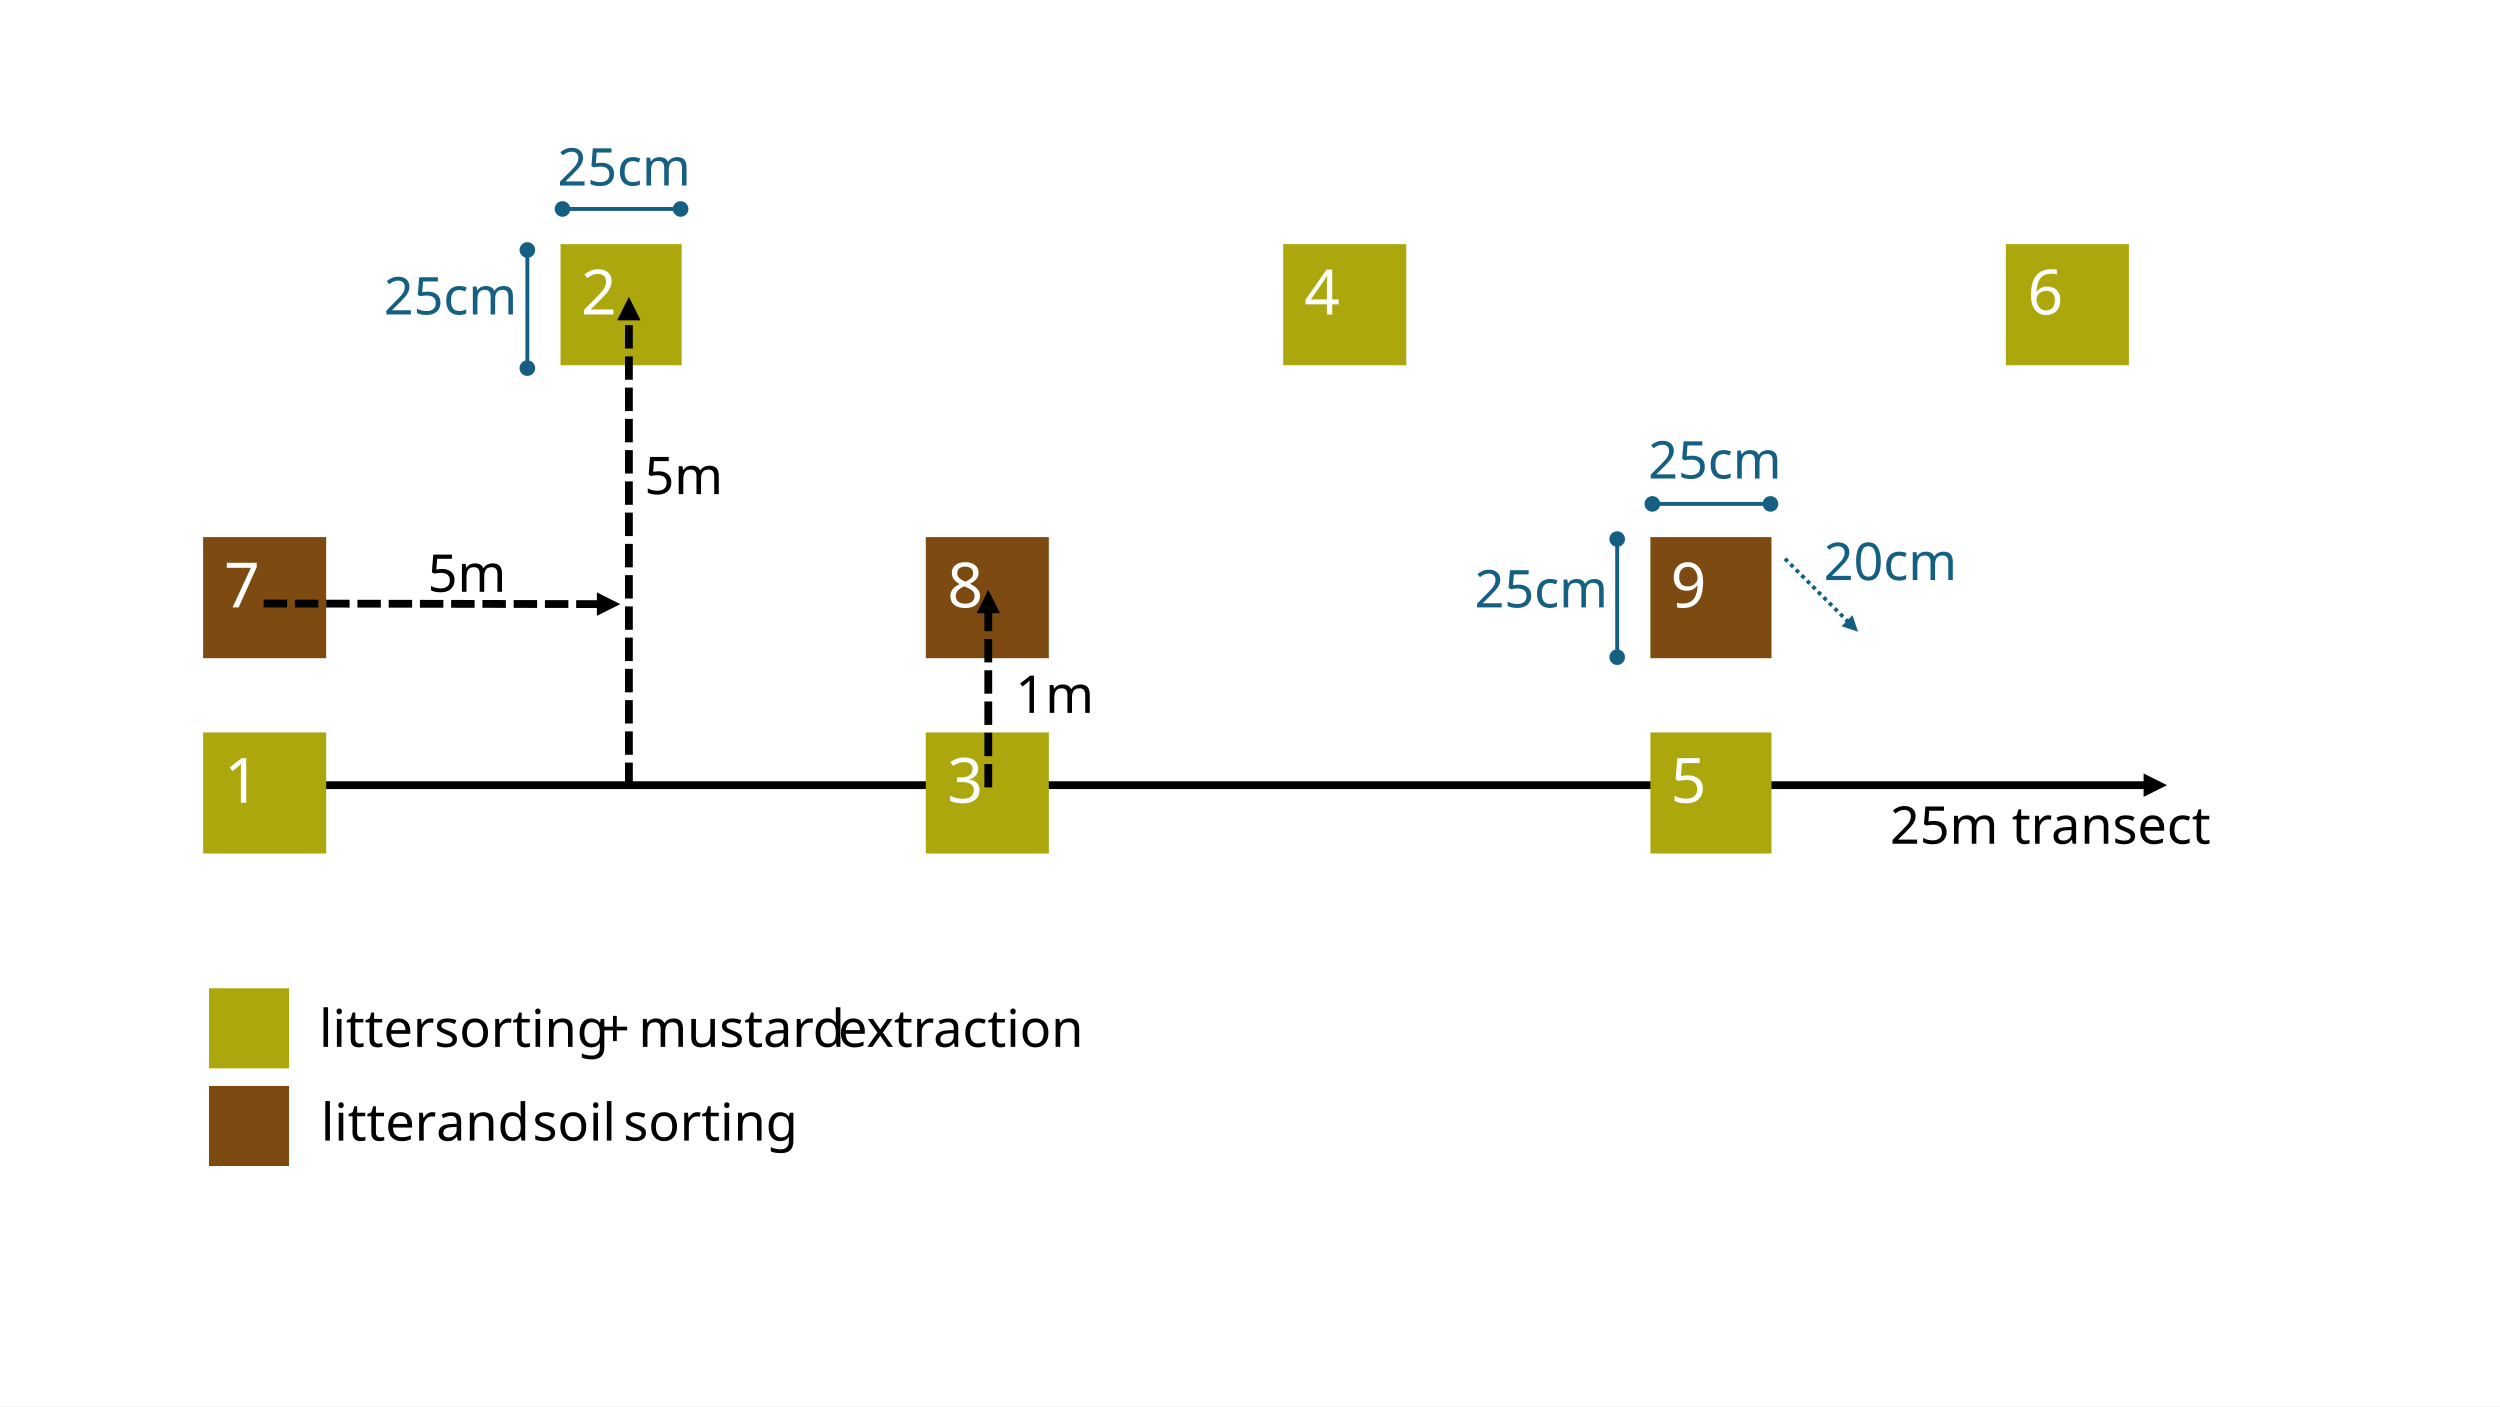
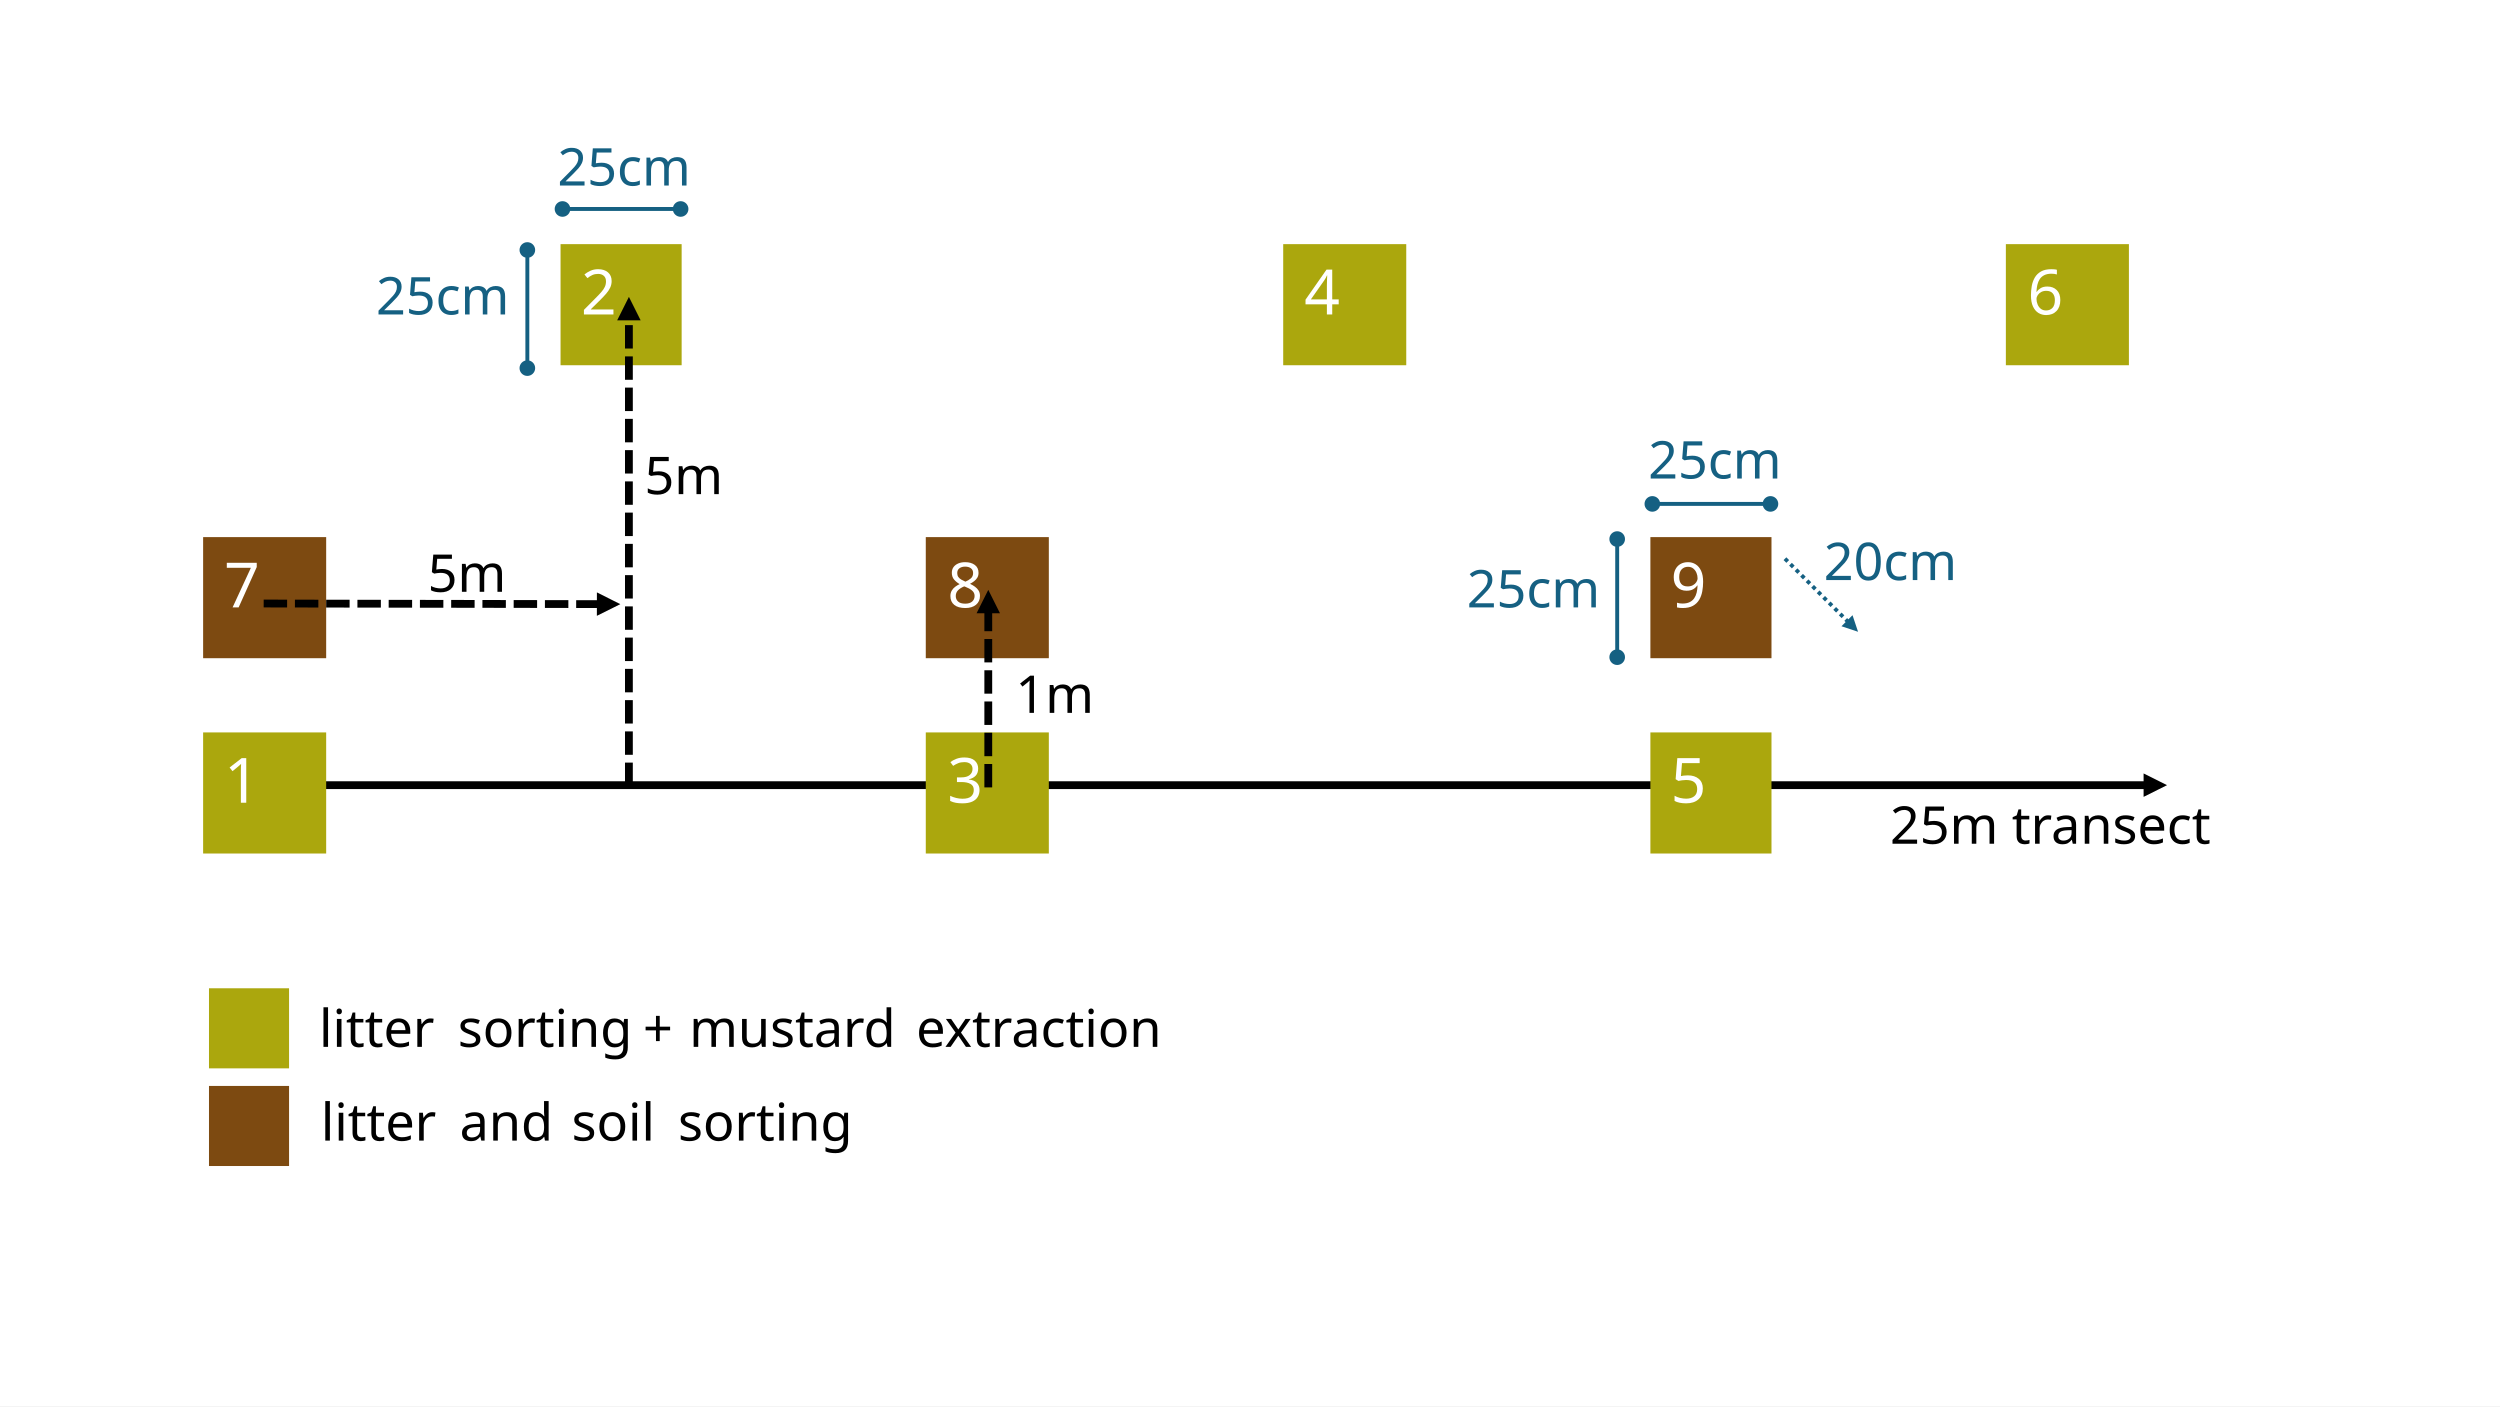
- <svg xmlns="http://www.w3.org/2000/svg" width="1280" height="720" overflow="hidden">
-   <g>
-     <rect x="0" y="0" width="1280" height="720" fill="#FFFFFF" />
-     <path d="M138 400 1099.52 400 1099.52 404 138 404ZM1097.52 396 1109.52 402 1097.52 408Z" />
-     <text font-family="Aptos,Aptos_MSFontService,sans-serif" font-weight="400" font-size="26.667" transform="translate(967.68 432)">25m transect</text>
-     <rect x="105" y="376" width="61" height="60" stroke="#ABA70D" stroke-width="2" stroke-miterlimit="8" fill="#ABA70D" />
-     <text fill="#FFFFFF" font-family="Aptos,Aptos_MSFontService,sans-serif" font-weight="400" font-size="32" transform="translate(114.72 411)">1</text>
-     <rect x="475" y="376" width="61" height="60" stroke="#ABA70D" stroke-width="2" stroke-miterlimit="8" fill="#ABA70D" />
-     <text fill="#FFFFFF" font-family="Aptos,Aptos_MSFontService,sans-serif" font-weight="400" font-size="32" transform="translate(485.04 411)">3</text>
-     <rect x="846" y="376" width="60" height="60" stroke="#ABA70D" stroke-width="2" stroke-miterlimit="8" fill="#ABA70D" />
-     <text fill="#FFFFFF" font-family="Aptos,Aptos_MSFontService,sans-serif" font-weight="400" font-size="32" transform="translate(855.36 411)">5</text>
-     <rect x="288" y="126" width="60" height="60" stroke="#ABA70D" stroke-width="2" stroke-miterlimit="8" fill="#ABA70D" />
-     <text fill="#FFFFFF" font-family="Aptos,Aptos_MSFontService,sans-serif" font-weight="400" font-size="32" transform="translate(297.439 161)">2</text>
-     <rect x="658" y="126" width="61" height="60" stroke="#ABA70D" stroke-width="2" stroke-miterlimit="8" fill="#ABA70D" />
-     <text fill="#FFFFFF" font-family="Aptos,Aptos_MSFontService,sans-serif" font-weight="400" font-size="32" transform="translate(667.759 161)">4</text>
-     <rect x="1028" y="126" width="61" height="60" stroke="#ABA70D" stroke-width="2" stroke-miterlimit="8" fill="#ABA70D" />
-     <text fill="#FFFFFF" font-family="Aptos,Aptos_MSFontService,sans-serif" font-weight="400" font-size="32" transform="translate(1038.08 161)">6</text>
-     <rect x="105" y="276" width="61" height="60" stroke="#7D4A11" stroke-width="2" stroke-miterlimit="8" fill="#7D4A11" />
-     <text fill="#FFFFFF" font-family="Aptos,Aptos_MSFontService,sans-serif" font-weight="400" font-size="32" transform="translate(114.72 311)">7</text>
-     <rect x="475" y="276" width="61" height="60" stroke="#7D4A11" stroke-width="2" stroke-miterlimit="8" fill="#7D4A11" />
-     <text fill="#FFFFFF" font-family="Aptos,Aptos_MSFontService,sans-serif" font-weight="400" font-size="32" transform="translate(485.04 311)">8</text>
-     <rect x="846" y="276" width="60" height="60" stroke="#7D4A11" stroke-width="2" stroke-miterlimit="8" fill="#7D4A11" />
-     <text fill="#FFFFFF" font-family="Aptos,Aptos_MSFontService,sans-serif" font-weight="400" font-size="32" transform="translate(855.36 311)">9</text>
-     <path d="M1-1.73611e-06 1 60.472-1 60.472-1 1.73611e-06ZM-4 6.94444e-06C-4-2.209-2.209-4-6.94444e-06-4 2.209-4 4-2.209 4-6.94444e-06 4 2.209 2.209 4 6.94444e-06 4-2.209 4-4 2.209-4 6.94444e-06ZM4 60.472C4 62.682 2.209 64.472 0 64.472-2.209 64.472-4 62.682-4 60.472-4 58.263-2.209 56.472 9.80424e-05 56.472 2.209 56.472 4 58.263 4 60.472Z" fill="#156082" transform="matrix(1 0 0 -1 270 188.472)" />
-     <path d="M1-1.73611e-06 1 60.472-1 60.472-1 1.73611e-06ZM-4 6.94444e-06C-4-2.209-2.209-4-6.94444e-06-4 2.209-4 4-2.209 4-6.94444e-06 4 2.209 2.209 4 6.94444e-06 4-2.209 4-4 2.209-4 6.94444e-06ZM4 60.472C4 62.682 2.209 64.472 0 64.472-2.209 64.472-4 62.682-4 60.472-4 58.263-2.209 56.472 9.80424e-05 56.472 2.209 56.472 4 58.263 4 60.472Z" fill="#156082" transform="matrix(-1.83697e-16 -1 -1 1.83697e-16 348.472 107)" />
-     <text fill="#156082" font-family="Aptos,Aptos_MSFontService,sans-serif" font-weight="400" font-size="26.667" transform="translate(285.41 95)">25cm</text>
-     <text fill="#156082" font-family="Aptos,Aptos_MSFontService,sans-serif" font-weight="400" font-size="26.667" transform="translate(196.521 161)">25cm</text>
-     <path d="M1-1.73611e-06 1 60.472-1 60.472-1 1.73611e-06ZM-4 6.94444e-06C-4-2.209-2.209-4-6.94444e-06-4 2.209-4 4-2.209 4-6.94444e-06 4 2.209 2.209 4 6.94444e-06 4-2.209 4-4 2.209-4 6.94444e-06ZM4 60.472C4 62.682 2.209 64.472 0 64.472-2.209 64.472-4 62.682-4 60.472-4 58.263-2.209 56.472 9.80424e-05 56.472 2.209 56.472 4 58.263 4 60.472Z" fill="#156082" transform="matrix(1 0 0 -1 828 336.472)" />
-     <path d="M1-1.73611e-06 1 60.472-1 60.472-1 1.73611e-06ZM-4 6.94444e-06C-4-2.209-2.209-4-6.94444e-06-4 2.209-4 4-2.209 4-6.94444e-06 4 2.209 2.209 4 6.94444e-06 4-2.209 4-4 2.209-4 6.94444e-06ZM4 60.472C4 62.682 2.209 64.472 0 64.472-2.209 64.472-4 62.682-4 60.472-4 58.263-2.209 56.472 9.80424e-05 56.472 2.209 56.472 4 58.263 4 60.472Z" fill="#156082" transform="matrix(-1.83697e-16 -1 -1 1.83697e-16 906.472 258)" />
-     <text fill="#156082" font-family="Aptos,Aptos_MSFontService,sans-serif" font-weight="400" font-size="26.667" transform="translate(843.881 245)">25cm</text>
-     <text fill="#156082" font-family="Aptos,Aptos_MSFontService,sans-serif" font-weight="400" font-size="26.667" transform="translate(754.992 311)">25cm</text>
-     <path d="M1-1.98413e-06 1 2-1 2-1 1.98413e-06ZM1 4 1 6-1 6-1 4ZM1 8 1 10-1 10-1 8ZM1 12 1 14-1 14-1 12ZM1 16 1 18-1 18-1 16ZM1 20 1 22-1 22-1 20ZM1 24 1 26-1 26-1 24ZM1 28 1 30-1 30-1 28ZM1 32 1 34-1 34-1 32ZM1 36 1 38-1 38-1 36ZM1 40 1 42-1 42-1 40ZM1 44 1 46-1 46-1 44ZM4 44.913 0 52.913-4 44.913Z" fill="#156082" transform="matrix(-0.707107 0.707107 0.707107 0.707107 913.905 286.052)" />
-     <text fill="#156082" font-family="Aptos,Aptos_MSFontService,sans-serif" font-weight="400" font-size="26.667" transform="translate(933.755 297)">20cm</text>
-     <path d="M2-8.38341e-07 2 12-2 12-2 8.38341e-07ZM2 16 2 28-2 28-2 16ZM2 32 2 44-2 44-2 32ZM2 48 2 60-2 60-2 48ZM2 64 2 76-2 76-2 64ZM2 80 2 92-2 92-2 80ZM2 96 2 108-2 108-2 96ZM2 112 2 124-2 124-2 112ZM2 128 2 140-2 140-2 128ZM2 144 2 156-2 156-2 144ZM2 160 2 172-2 172-2 160ZM2 176 2 188-2 188-2 176ZM2 192 2 204-2 204-2 192ZM2 208 2 220-2 220-2 208ZM2 224 2 236-2 236-2 224ZM2 240 2 240.463-2 240.463-2 240ZM6 238.464 0 250.464-6 238.464Z" transform="matrix(1 0 0 -1 322 402.464)" />
-     <path d="M2-2.07566e-06 2 12-2 12-2 2.07566e-06ZM2 16 2 28-2 28-2 16ZM2 32 2 44-2 44-2 32ZM2 48 2 60-2 60-2 48ZM2 64 2 76-2 76-2 64ZM2 80 2 91.16-2 91.16-2 80ZM6 89.16 0 101.16-6 89.16Z" transform="matrix(1 0 0 -1 506 403.16)" />
-     <path d="M135.004 307 147.004 307.021 146.996 311.021 134.996 311ZM151.004 307.029 163.004 307.05 162.996 311.05 150.996 311.029ZM167.004 307.057 179.004 307.079 178.996 311.079 166.996 311.057ZM183.003 307.086 195.003 307.107 194.996 311.107 182.996 311.086ZM199.003 307.115 211.003 307.136 210.996 311.136 198.996 311.115ZM215.003 307.143 227.003 307.165 226.996 311.165 214.996 311.143ZM231.003 307.172 243.003 307.193 242.996 311.193 230.996 311.172ZM247.003 307.201 259.003 307.222 258.996 311.222 246.996 311.201ZM263.003 307.229 275.003 307.251 274.996 311.251 262.996 311.229ZM279.003 307.258 291.003 307.279 290.996 311.279 278.996 311.258ZM295.003 307.286 307.003 307.308 306.996 311.308 294.996 311.286ZM305.616 303.305 317.605 309.327 305.595 315.305Z" />
-     <text font-family="Aptos,Aptos_MSFontService,sans-serif" font-weight="400" font-size="26.667" transform="translate(519.919 365)">1m</text>
-     <text font-family="Aptos,Aptos_MSFontService,sans-serif" font-weight="400" font-size="26.667" transform="translate(329.981 253)">5m</text>
-     <text font-family="Aptos,Aptos_MSFontService,sans-serif" font-weight="400" font-size="26.667" transform="translate(218.98 303)">5m</text>
-     <rect x="108" y="507" width="39" height="39" stroke="#ABA70D" stroke-width="2" stroke-miterlimit="8" fill="#ABA70D" />
-     <rect x="108" y="557" width="39" height="39" stroke="#7D4A11" stroke-width="2" stroke-miterlimit="8" fill="#7D4A11" />
-     <text font-family="Aptos,Aptos_MSFontService,sans-serif" font-weight="400" font-size="26.667" transform="translate(163.351 536)">litter</text>
-     <text font-family="Aptos,Aptos_MSFontService,sans-serif" font-weight="400" font-size="26.667" transform="translate(222.385 536)">sorting</text>
-     <text font-family="Aptos,Aptos_MSFontService,sans-serif" font-weight="400" font-size="26.667" transform="translate(307.218 536)">+</text>
-     <text font-family="Aptos,Aptos_MSFontService,sans-serif" font-weight="400" font-size="26.667" transform="translate(326.885 536)">mustard</text>
-     <text font-family="Aptos,Aptos_MSFontService,sans-serif" font-weight="400" font-size="26.667" transform="translate(429.091 536)">extraction</text>
-     <text font-family="Aptos,Aptos_MSFontService,sans-serif" font-weight="400" font-size="26.667" transform="translate(164.287 584)">litter</text>
-     <text font-family="Aptos,Aptos_MSFontService,sans-serif" font-weight="400" font-size="26.667" transform="translate(223.32 584)">and</text>
-     <text font-family="Aptos,Aptos_MSFontService,sans-serif" font-weight="400" font-size="26.667" transform="translate(272.654 584)">soil</text>
-     <text font-family="Aptos,Aptos_MSFontService,sans-serif" font-weight="400" font-size="26.667" transform="translate(319.154 584)">sorting</text>
+ <svg xmlns="http://www.w3.org/2000/svg" width="1280" height="720" overflow="hidden" version="1.1" id="svg28">
+   <defs id="defs28" />
+   <g id="g28">
+     <rect x="0" y="0" width="1280" height="720" fill="#FFFFFF" id="rect1" />
+     <path d="M138 400 1099.52 400 1099.52 404 138 404ZM1097.52 396 1109.52 402 1097.52 408Z" id="path1" />
+     <text font-family="Aptos,Aptos_MSFontService,sans-serif" font-weight="400" font-size="26.667" transform="translate(967.68 432)" id="text1">25m transect</text>
+     <rect x="105" y="376" width="61" height="60" stroke="#ABA70D" stroke-width="2" stroke-miterlimit="8" fill="#ABA70D" id="rect2" />
+     <text fill="#FFFFFF" font-family="Aptos,Aptos_MSFontService,sans-serif" font-weight="400" font-size="32" transform="translate(114.72 411)" id="text2">1</text>
+     <rect x="475" y="376" width="61" height="60" stroke="#ABA70D" stroke-width="2" stroke-miterlimit="8" fill="#ABA70D" id="rect3" />
+     <text fill="#FFFFFF" font-family="Aptos,Aptos_MSFontService,sans-serif" font-weight="400" font-size="32" transform="translate(485.04 411)" id="text3">3</text>
+     <rect x="846" y="376" width="60" height="60" stroke="#ABA70D" stroke-width="2" stroke-miterlimit="8" fill="#ABA70D" id="rect4" />
+     <text fill="#FFFFFF" font-family="Aptos,Aptos_MSFontService,sans-serif" font-weight="400" font-size="32" transform="translate(855.36 411)" id="text4">5</text>
+     <rect x="288" y="126" width="60" height="60" stroke="#ABA70D" stroke-width="2" stroke-miterlimit="8" fill="#ABA70D" id="rect5" />
+     <text fill="#FFFFFF" font-family="Aptos,Aptos_MSFontService,sans-serif" font-weight="400" font-size="32" transform="translate(297.439 161)" id="text5">2</text>
+     <rect x="658" y="126" width="61" height="60" stroke="#ABA70D" stroke-width="2" stroke-miterlimit="8" fill="#ABA70D" id="rect6" />
+     <text fill="#FFFFFF" font-family="Aptos,Aptos_MSFontService,sans-serif" font-weight="400" font-size="32" transform="translate(667.759 161)" id="text6">4</text>
+     <rect x="1028" y="126" width="61" height="60" stroke="#ABA70D" stroke-width="2" stroke-miterlimit="8" fill="#ABA70D" id="rect7" />
+     <text fill="#FFFFFF" font-family="Aptos,Aptos_MSFontService,sans-serif" font-weight="400" font-size="32" transform="translate(1038.08 161)" id="text7">6</text>
+     <rect x="105" y="276" width="61" height="60" stroke="#7D4A11" stroke-width="2" stroke-miterlimit="8" fill="#7D4A11" id="rect8" />
+     <text fill="#FFFFFF" font-family="Aptos,Aptos_MSFontService,sans-serif" font-weight="400" font-size="32" transform="translate(114.72 311)" id="text8">7</text>
+     <rect x="475" y="276" width="61" height="60" stroke="#7D4A11" stroke-width="2" stroke-miterlimit="8" fill="#7D4A11" id="rect9" />
+     <text fill="#FFFFFF" font-family="Aptos,Aptos_MSFontService,sans-serif" font-weight="400" font-size="32" transform="translate(485.04 311)" id="text9">8</text>
+     <rect x="846" y="276" width="60" height="60" stroke="#7D4A11" stroke-width="2" stroke-miterlimit="8" fill="#7D4A11" id="rect10" />
+     <text fill="#FFFFFF" font-family="Aptos,Aptos_MSFontService,sans-serif" font-weight="400" font-size="32" transform="translate(855.36 311)" id="text10">9</text>
+     <path d="M1-1.73611e-06 1 60.472-1 60.472-1 1.73611e-06ZM-4 6.94444e-06C-4-2.209-2.209-4-6.94444e-06-4 2.209-4 4-2.209 4-6.94444e-06 4 2.209 2.209 4 6.94444e-06 4-2.209 4-4 2.209-4 6.94444e-06ZM4 60.472C4 62.682 2.209 64.472 0 64.472-2.209 64.472-4 62.682-4 60.472-4 58.263-2.209 56.472 9.80424e-05 56.472 2.209 56.472 4 58.263 4 60.472Z" fill="#156082" transform="matrix(1 0 0 -1 270 188.472)" id="path10" />
+     <path d="M1-1.73611e-06 1 60.472-1 60.472-1 1.73611e-06ZM-4 6.94444e-06C-4-2.209-2.209-4-6.94444e-06-4 2.209-4 4-2.209 4-6.94444e-06 4 2.209 2.209 4 6.94444e-06 4-2.209 4-4 2.209-4 6.94444e-06ZM4 60.472C4 62.682 2.209 64.472 0 64.472-2.209 64.472-4 62.682-4 60.472-4 58.263-2.209 56.472 9.80424e-05 56.472 2.209 56.472 4 58.263 4 60.472Z" fill="#156082" transform="matrix(-1.83697e-16 -1 -1 1.83697e-16 348.472 107)" id="path11" />
+     <text fill="#156082" font-family="Aptos,Aptos_MSFontService,sans-serif" font-weight="400" font-size="26.667" transform="translate(285.41 95)" id="text11">25cm</text>
+     <text fill="#156082" font-family="Aptos, Aptos_MSFontService, sans-serif" font-weight="400" font-size="26.667px" id="text12" x="192.521" y="161">25cm</text>
+     <path d="M1-1.73611e-06 1 60.472-1 60.472-1 1.73611e-06ZM-4 6.94444e-06C-4-2.209-2.209-4-6.94444e-06-4 2.209-4 4-2.209 4-6.94444e-06 4 2.209 2.209 4 6.94444e-06 4-2.209 4-4 2.209-4 6.94444e-06ZM4 60.472C4 62.682 2.209 64.472 0 64.472-2.209 64.472-4 62.682-4 60.472-4 58.263-2.209 56.472 9.80424e-05 56.472 2.209 56.472 4 58.263 4 60.472Z" fill="#156082" transform="matrix(1 0 0 -1 828 336.472)" id="path12" />
+     <path d="M1-1.73611e-06 1 60.472-1 60.472-1 1.73611e-06ZM-4 6.94444e-06C-4-2.209-2.209-4-6.94444e-06-4 2.209-4 4-2.209 4-6.94444e-06 4 2.209 2.209 4 6.94444e-06 4-2.209 4-4 2.209-4 6.94444e-06ZM4 60.472C4 62.682 2.209 64.472 0 64.472-2.209 64.472-4 62.682-4 60.472-4 58.263-2.209 56.472 9.80424e-05 56.472 2.209 56.472 4 58.263 4 60.472Z" fill="#156082" transform="matrix(-1.83697e-16 -1 -1 1.83697e-16 906.472 258)" id="path13" />
+     <text fill="#156082" font-family="Aptos,Aptos_MSFontService,sans-serif" font-weight="400" font-size="26.667" transform="translate(843.881 245)" id="text13">25cm</text>
+     <text fill="#156082" font-family="Aptos, Aptos_MSFontService, sans-serif" font-weight="400" font-size="26.667px" id="text14" x="750.992" y="311">25cm</text>
+     <path d="M1-1.98413e-06 1 2-1 2-1 1.98413e-06ZM1 4 1 6-1 6-1 4ZM1 8 1 10-1 10-1 8ZM1 12 1 14-1 14-1 12ZM1 16 1 18-1 18-1 16ZM1 20 1 22-1 22-1 20ZM1 24 1 26-1 26-1 24ZM1 28 1 30-1 30-1 28ZM1 32 1 34-1 34-1 32ZM1 36 1 38-1 38-1 36ZM1 40 1 42-1 42-1 40ZM1 44 1 46-1 46-1 44ZM4 44.913 0 52.913-4 44.913Z" fill="#156082" transform="matrix(-0.707107 0.707107 0.707107 0.707107 913.905 286.052)" id="path14" />
+     <text fill="#156082" font-family="Aptos,Aptos_MSFontService,sans-serif" font-weight="400" font-size="26.667" transform="translate(933.755 297)" id="text15">20cm</text>
+     <path d="M2-8.38341e-07 2 12-2 12-2 8.38341e-07ZM2 16 2 28-2 28-2 16ZM2 32 2 44-2 44-2 32ZM2 48 2 60-2 60-2 48ZM2 64 2 76-2 76-2 64ZM2 80 2 92-2 92-2 80ZM2 96 2 108-2 108-2 96ZM2 112 2 124-2 124-2 112ZM2 128 2 140-2 140-2 128ZM2 144 2 156-2 156-2 144ZM2 160 2 172-2 172-2 160ZM2 176 2 188-2 188-2 176ZM2 192 2 204-2 204-2 192ZM2 208 2 220-2 220-2 208ZM2 224 2 236-2 236-2 224ZM2 240 2 240.463-2 240.463-2 240ZM6 238.464 0 250.464-6 238.464Z" transform="matrix(1 0 0 -1 322 402.464)" id="path15" />
+     <path d="M2-2.07566e-06 2 12-2 12-2 2.07566e-06ZM2 16 2 28-2 28-2 16ZM2 32 2 44-2 44-2 32ZM2 48 2 60-2 60-2 48ZM2 64 2 76-2 76-2 64ZM2 80 2 91.16-2 91.16-2 80ZM6 89.16 0 101.16-6 89.16Z" transform="matrix(1 0 0 -1 506 403.16)" id="path16" />
+     <path d="M135.004 307 147.004 307.021 146.996 311.021 134.996 311ZM151.004 307.029 163.004 307.05 162.996 311.05 150.996 311.029ZM167.004 307.057 179.004 307.079 178.996 311.079 166.996 311.057ZM183.003 307.086 195.003 307.107 194.996 311.107 182.996 311.086ZM199.003 307.115 211.003 307.136 210.996 311.136 198.996 311.115ZM215.003 307.143 227.003 307.165 226.996 311.165 214.996 311.143ZM231.003 307.172 243.003 307.193 242.996 311.193 230.996 311.172ZM247.003 307.201 259.003 307.222 258.996 311.222 246.996 311.201ZM263.003 307.229 275.003 307.251 274.996 311.251 262.996 311.229ZM279.003 307.258 291.003 307.279 290.996 311.279 278.996 311.258ZM295.003 307.286 307.003 307.308 306.996 311.308 294.996 311.286ZM305.616 303.305 317.605 309.327 305.595 315.305Z" id="path17" />
+     <text font-family="Aptos,Aptos_MSFontService,sans-serif" font-weight="400" font-size="26.667" transform="translate(519.919 365)" id="text17">1m</text>
+     <text font-family="Aptos,Aptos_MSFontService,sans-serif" font-weight="400" font-size="26.667" transform="translate(329.981 253)" id="text18">5m</text>
+     <text font-family="Aptos,Aptos_MSFontService,sans-serif" font-weight="400" font-size="26.667" transform="translate(218.98 303)" id="text19">5m</text>
+     <rect x="108" y="507" width="39" height="39" stroke="#ABA70D" stroke-width="2" stroke-miterlimit="8" fill="#ABA70D" id="rect19" />
+     <rect x="108" y="557" width="39" height="39" stroke="#7D4A11" stroke-width="2" stroke-miterlimit="8" fill="#7D4A11" id="rect20" />
+     <text font-family="Aptos,Aptos_MSFontService,sans-serif" font-weight="400" font-size="26.667" transform="translate(163.351 536)" id="text20">litter</text>
+     <text font-family="Aptos, Aptos_MSFontService, sans-serif" font-weight="400" font-size="26.667px" id="text21" x="234.385" y="536">sorting</text>
+     <text font-family="Aptos, Aptos_MSFontService, sans-serif" font-weight="400" font-size="26.667px" id="text22" x="329.218" y="536">+</text>
+     <text font-family="Aptos, Aptos_MSFontService, sans-serif" font-weight="400" font-size="26.667px" id="text23" x="352.885" y="536">mustard</text>
+     <text font-family="Aptos, Aptos_MSFontService, sans-serif" font-weight="400" font-size="26.667px" id="text24" x="469.091" y="536">extraction</text>
+     <text font-family="Aptos,Aptos_MSFontService,sans-serif" font-weight="400" font-size="26.667" transform="translate(164.287 584)" id="text25">litter</text>
+     <text font-family="Aptos, Aptos_MSFontService, sans-serif" font-weight="400" font-size="26.667px" id="text26" x="235.32" y="584">and</text>
+     <text font-family="Aptos, Aptos_MSFontService, sans-serif" font-weight="400" font-size="26.667px" id="text27" x="292.654" y="584">soil</text>
+     <text font-family="Aptos, Aptos_MSFontService, sans-serif" font-weight="400" font-size="26.667px" id="text28" x="347.154" y="584">sorting</text>
  </g>
</svg>
